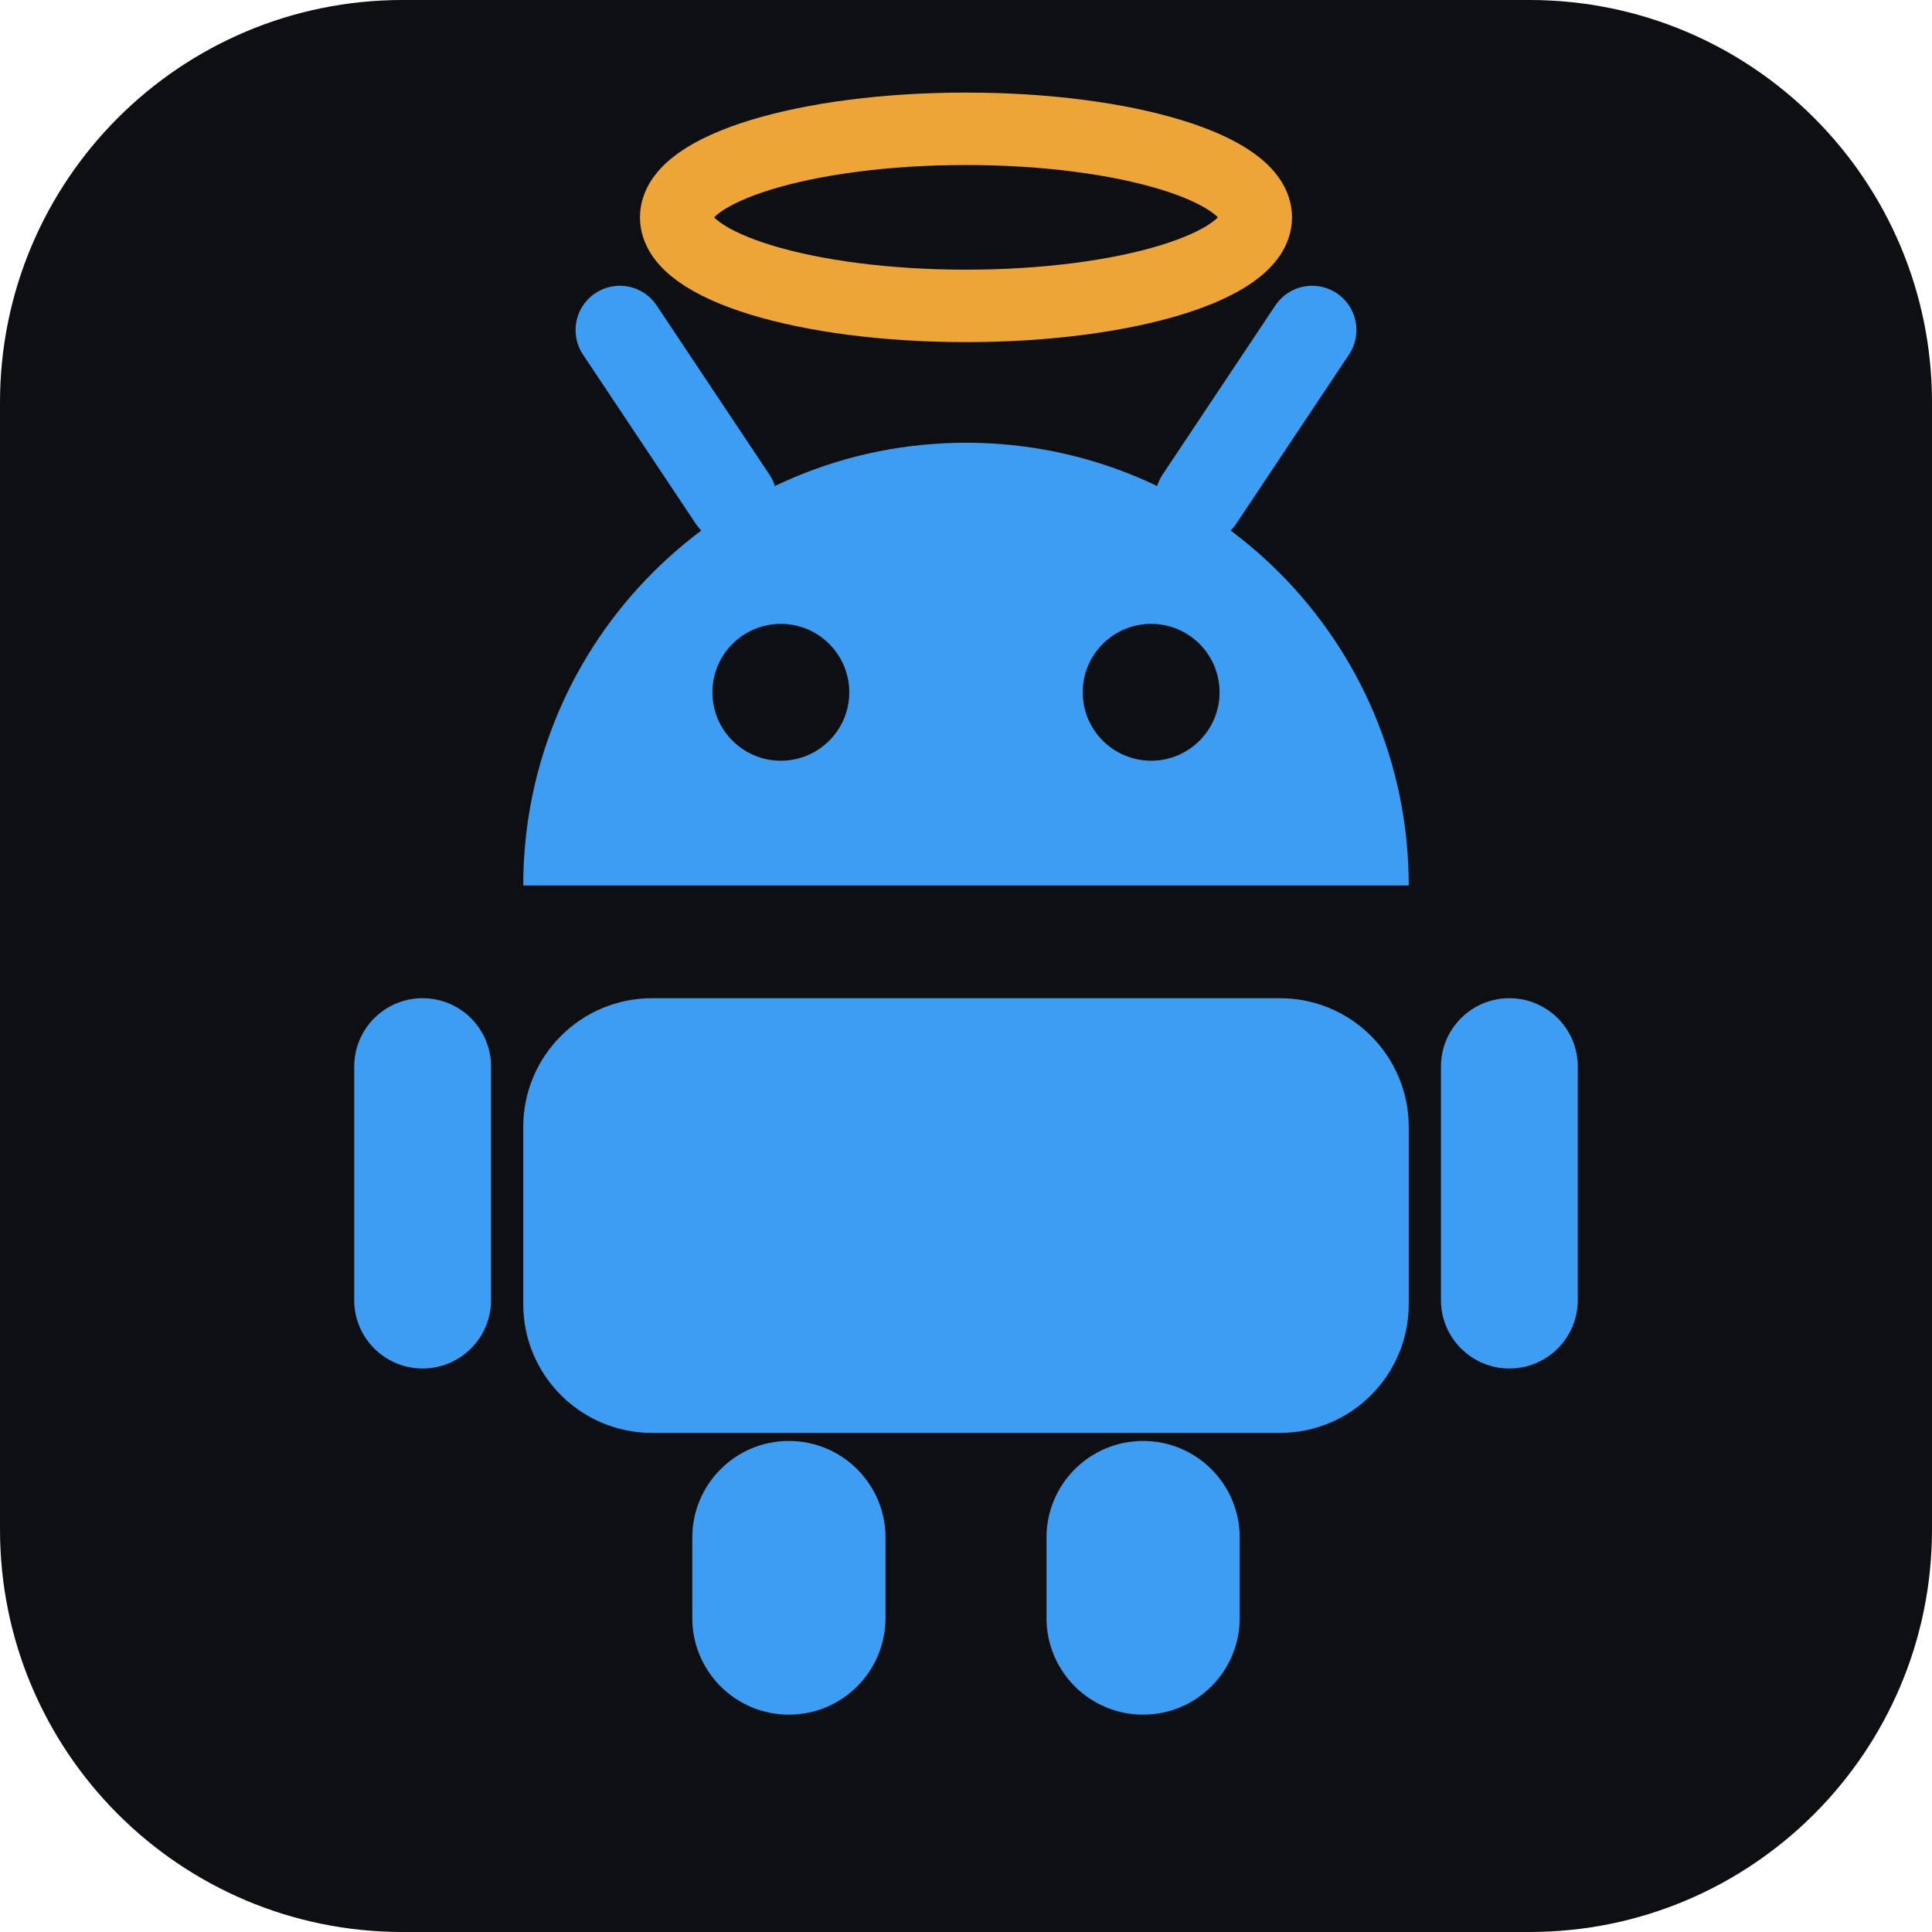
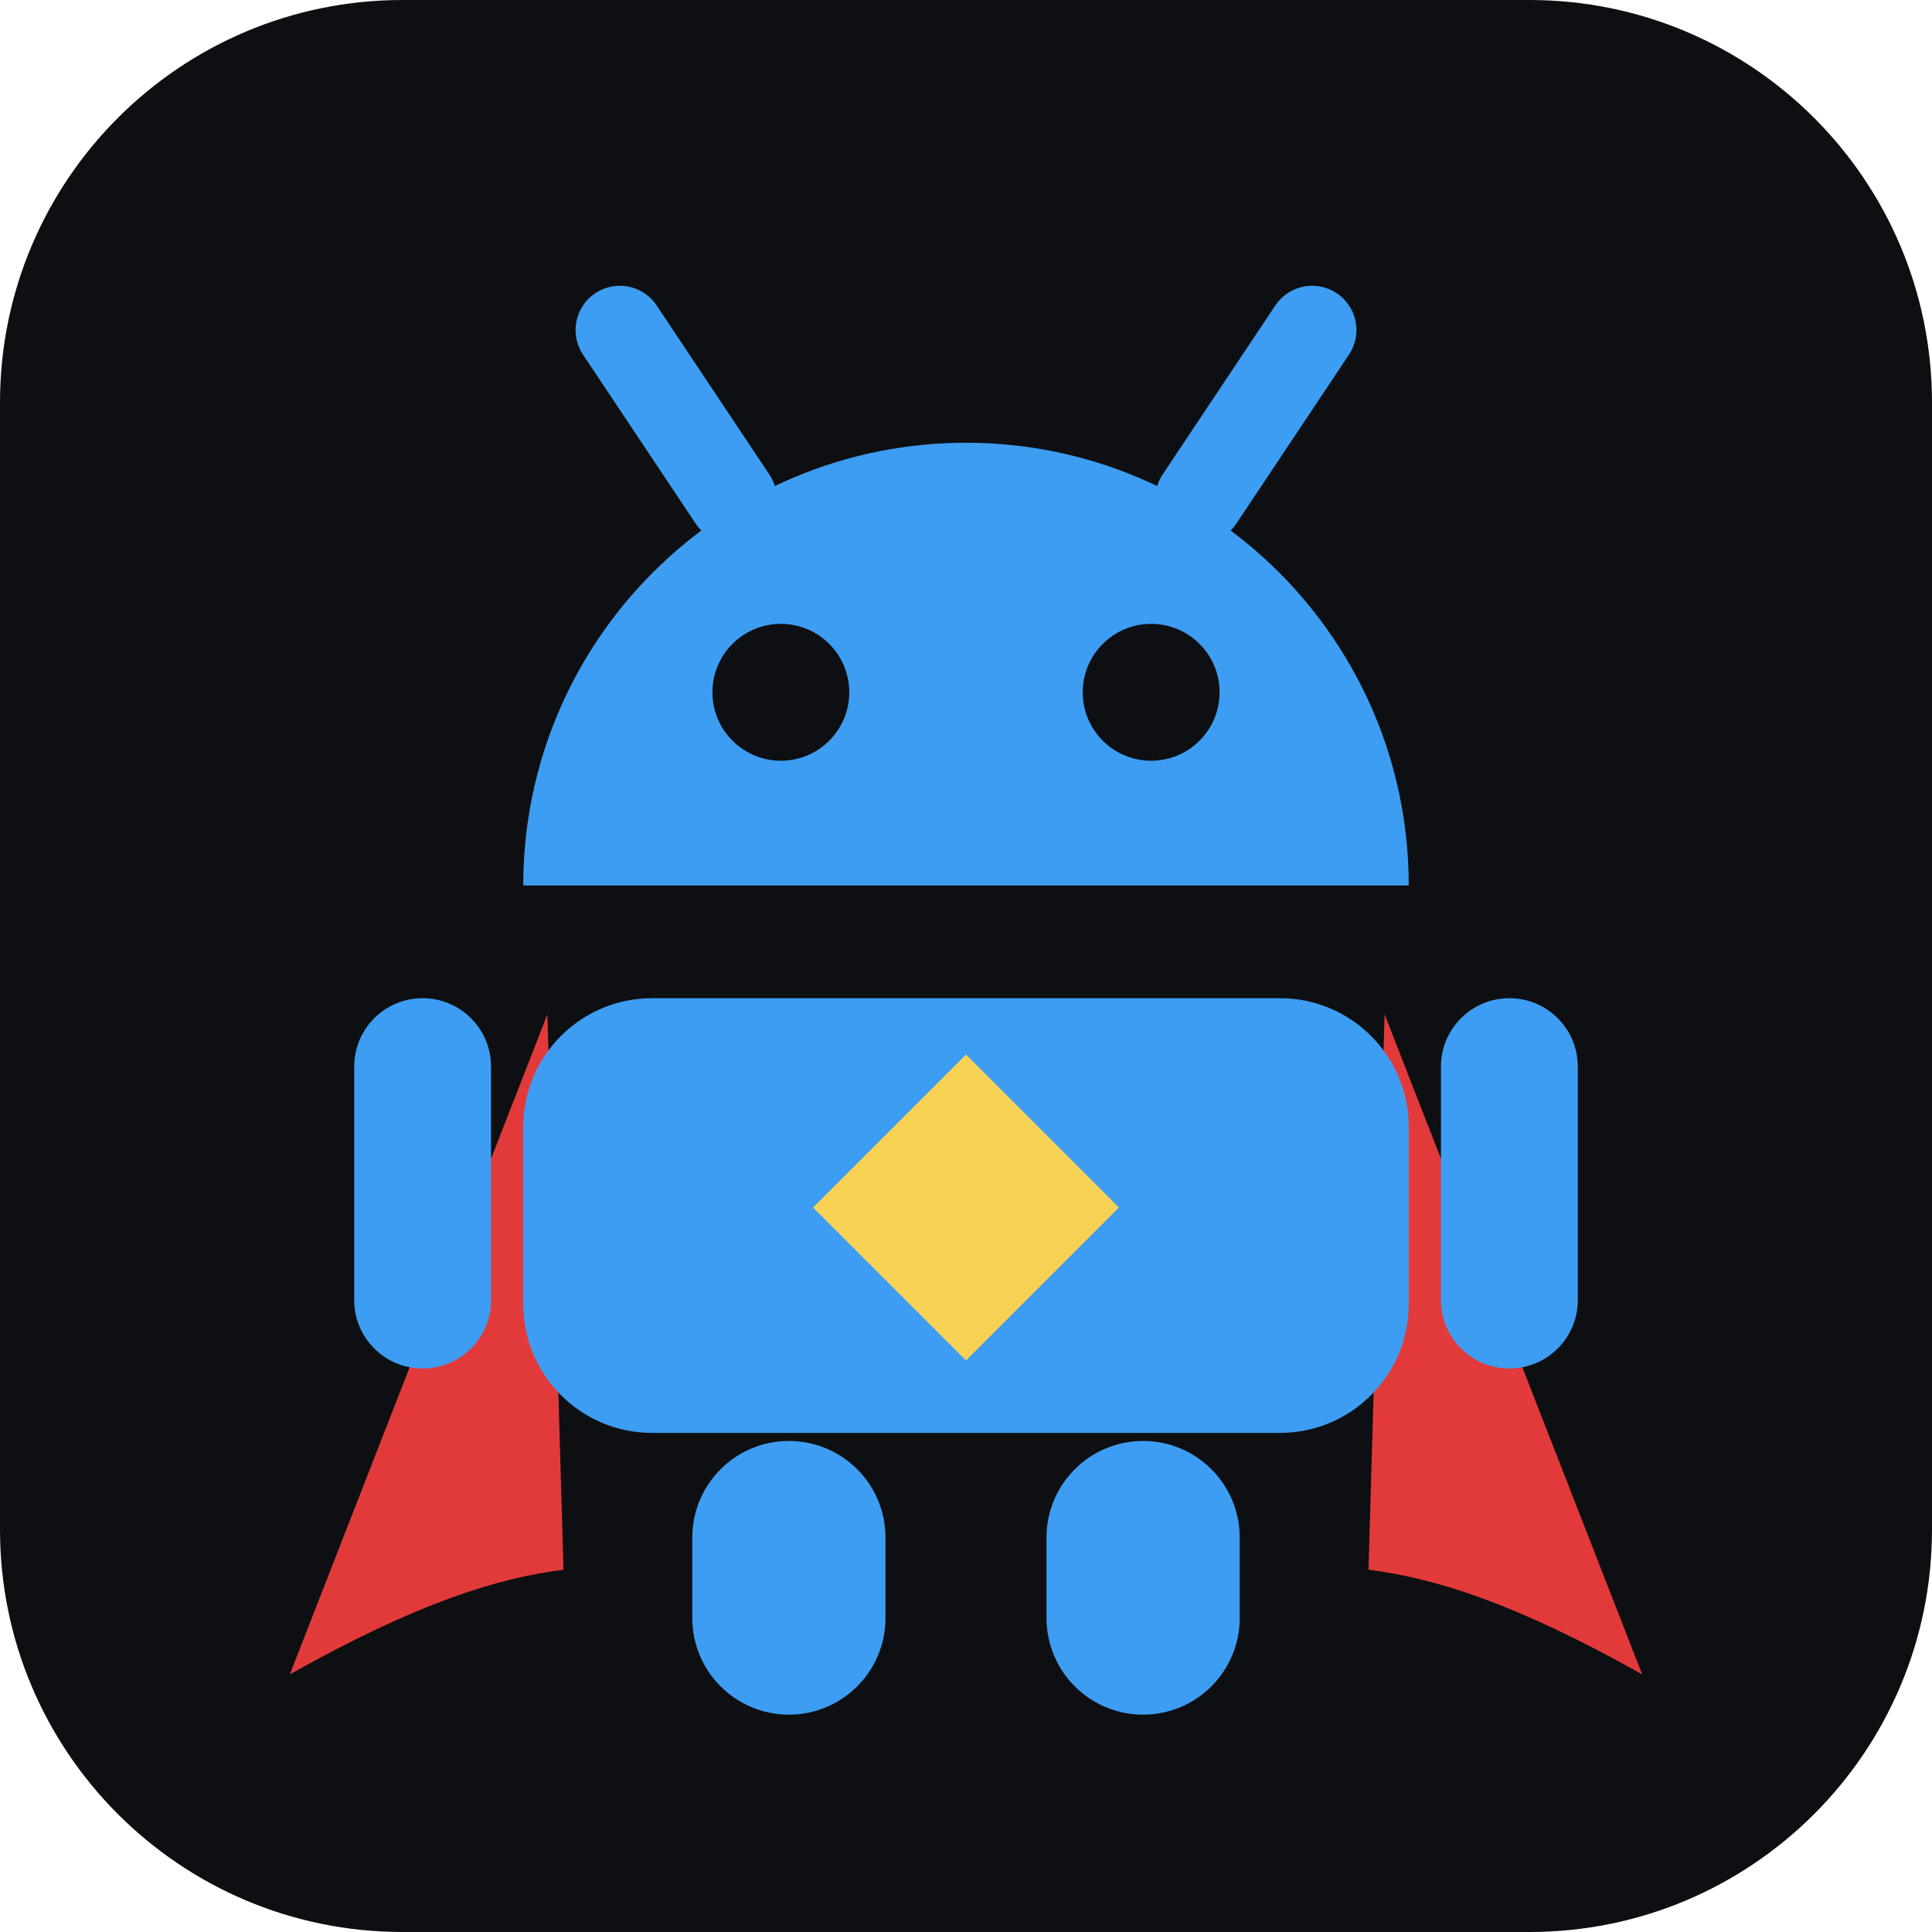
<svg xmlns="http://www.w3.org/2000/svg" viewBox="0 0 24 24" fill="none">
  <rect width="24" height="24" rx="5" fill="#0d0f12" />
-   <ellipse cx="12" cy="2.7" rx="3.6" ry="1.1" stroke="#eda537" stroke-width="0.9" fill="none" />
+   <path d="M6.8 12.6 3.6 20.8c1.6-0.9 2.6-1.2 3.4-1.3zM17.2 12.6l3.2 8.2c-1.6-0.9-2.6-1.2-3.4-1.3z" fill="#e23a3a" />
  <path d="M9.1 6.2 7.7 4.1M14.9 6.2l1.4-2.1" stroke="#3d9df2" stroke-width="1.1" stroke-linecap="round" />
  <path d="M6.5 11a5.5 5.5 0 0 1 11 0z" fill="#3d9df2" />
  <circle cx="9.7" cy="8.6" r="0.85" fill="#0d0f12" />
  <circle cx="14.3" cy="8.6" r="0.85" fill="#0d0f12" />
  <rect x="6.5" y="12.4" width="11" height="5.4" rx="1.6" fill="#3d9df2" />
  <rect x="4.4" y="12.4" width="1.7" height="4.6" rx="0.85" fill="#3d9df2" />
  <rect x="17.9" y="12.4" width="1.7" height="4.6" rx="0.85" fill="#3d9df2" />
+   <path d="M12 13.1l1.9 1.9-1.9 1.9-1.9-1.9z" fill="#f7d154" />
  <rect x="8.6" y="17.9" width="2.4" height="3.4" rx="1.2" fill="#3d9df2" />
  <rect x="13" y="17.9" width="2.4" height="3.4" rx="1.2" fill="#3d9df2" />
</svg>
